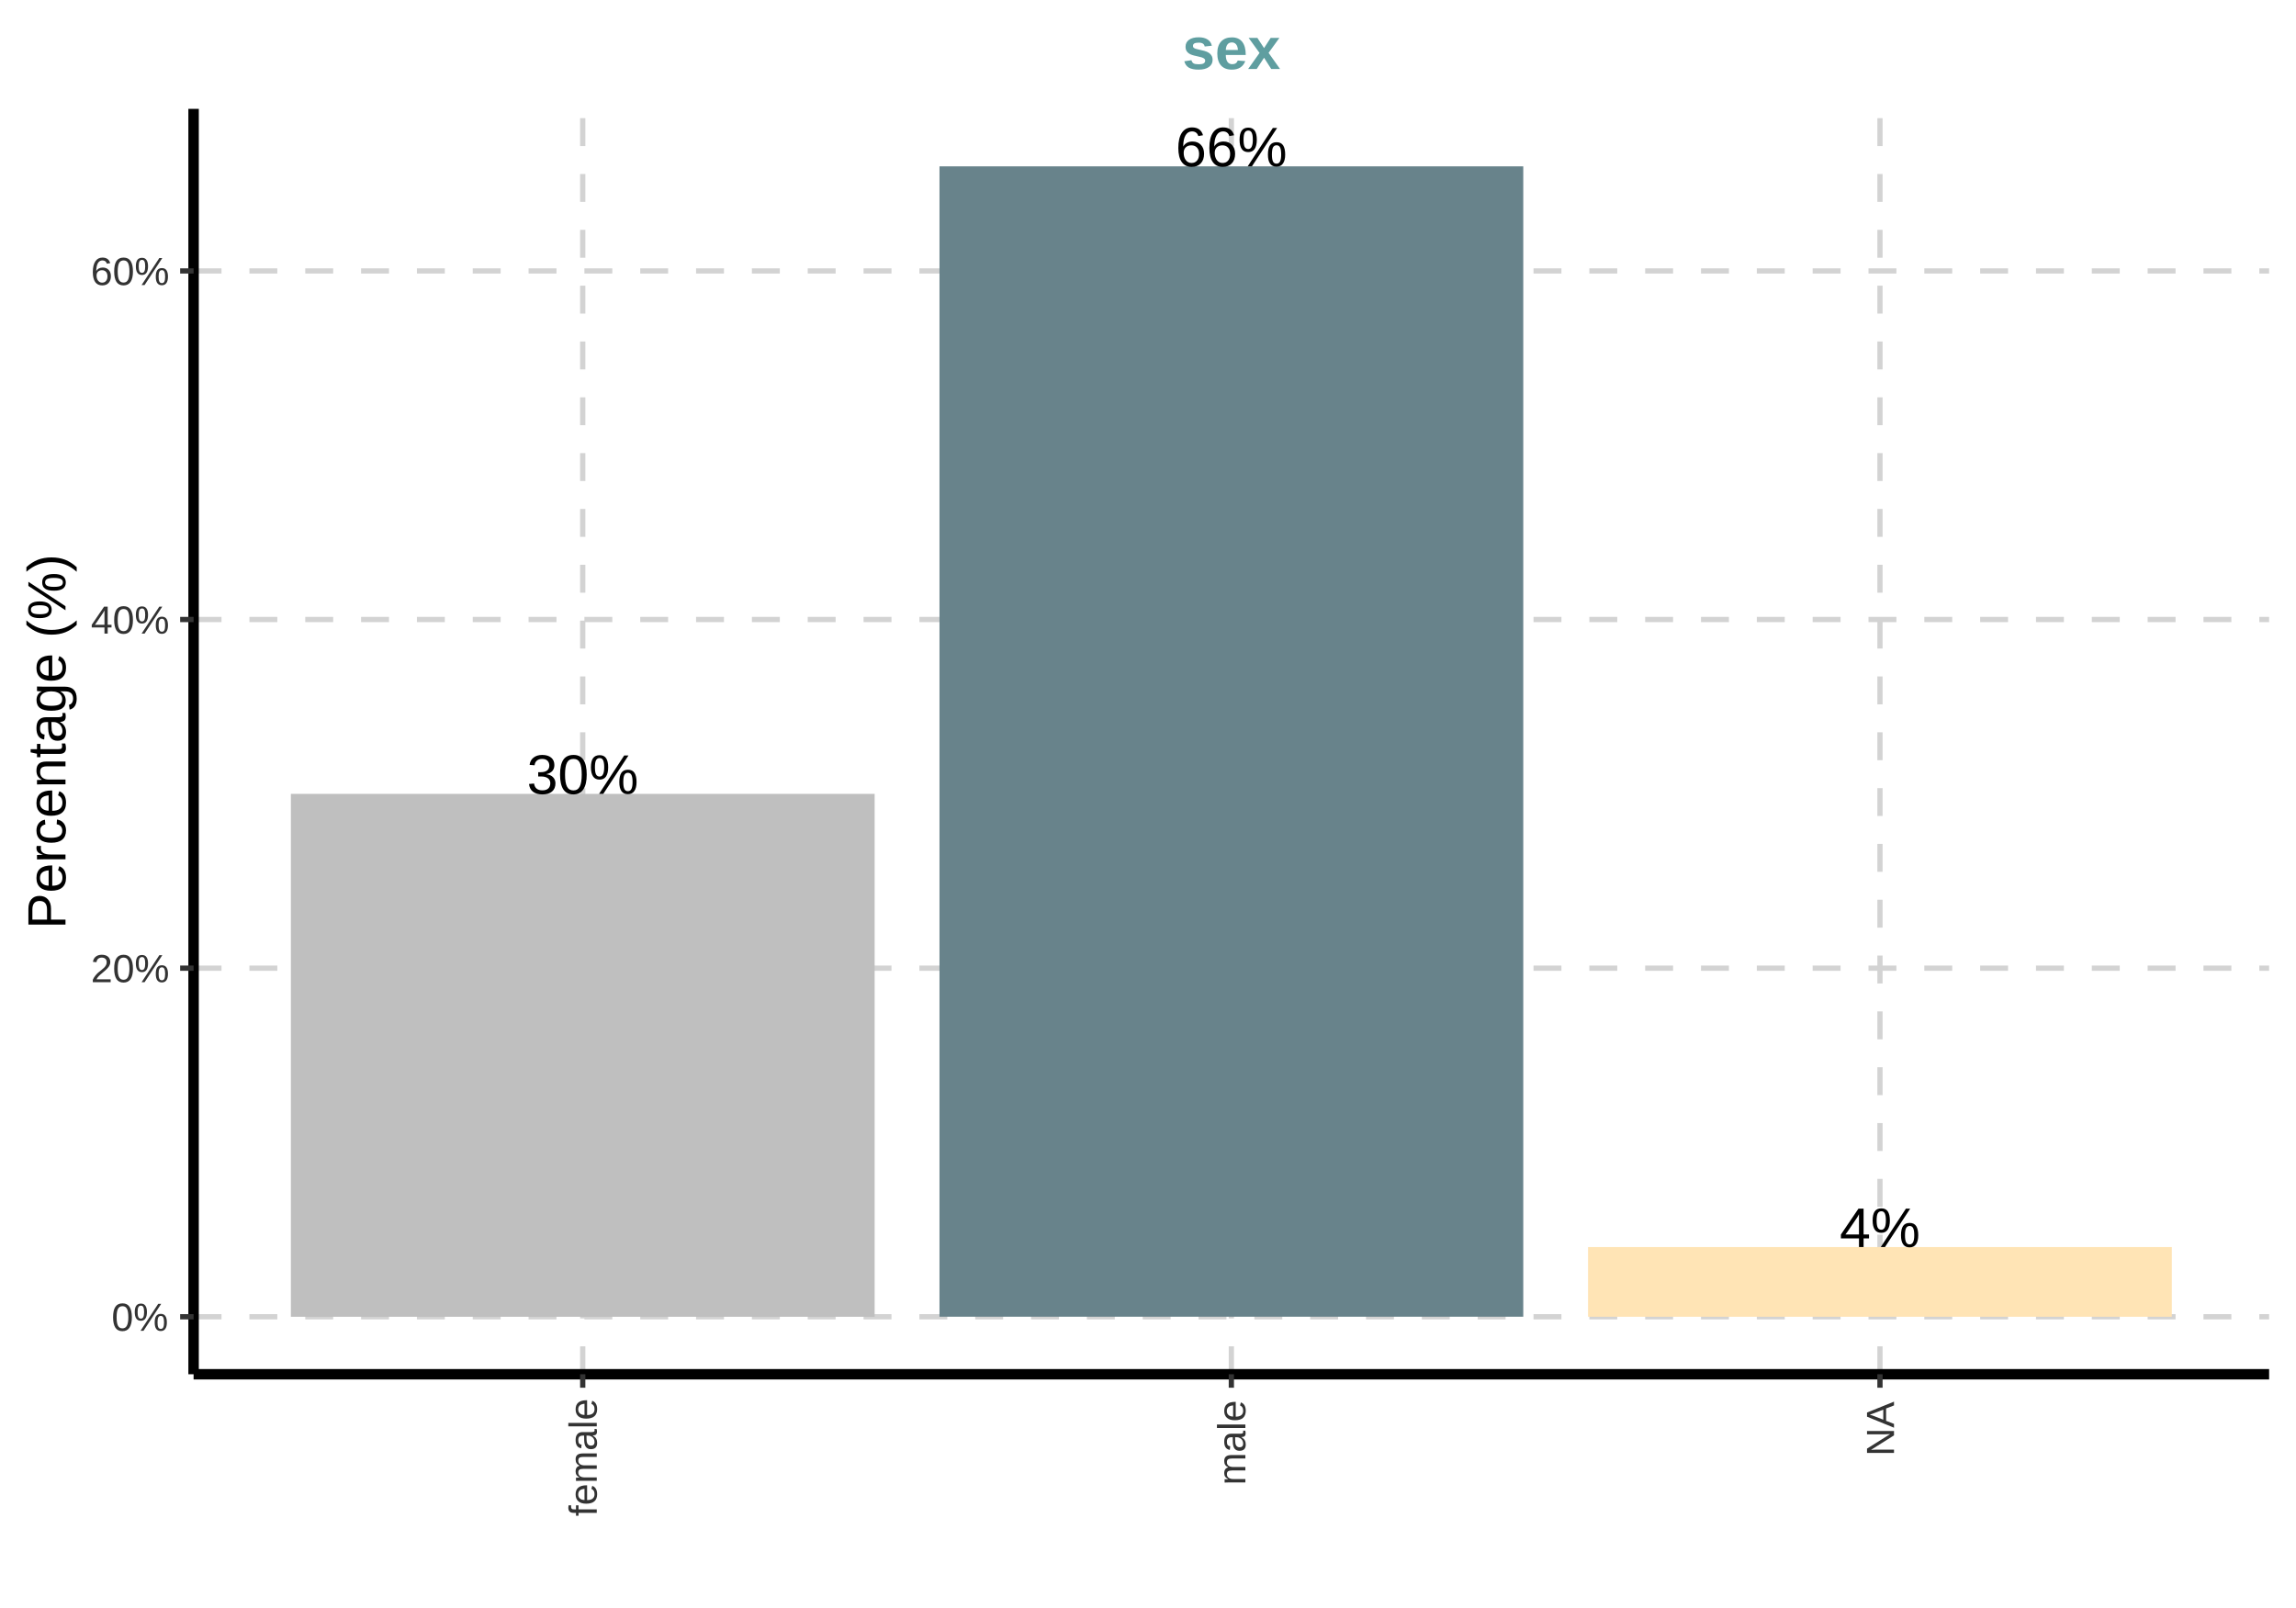
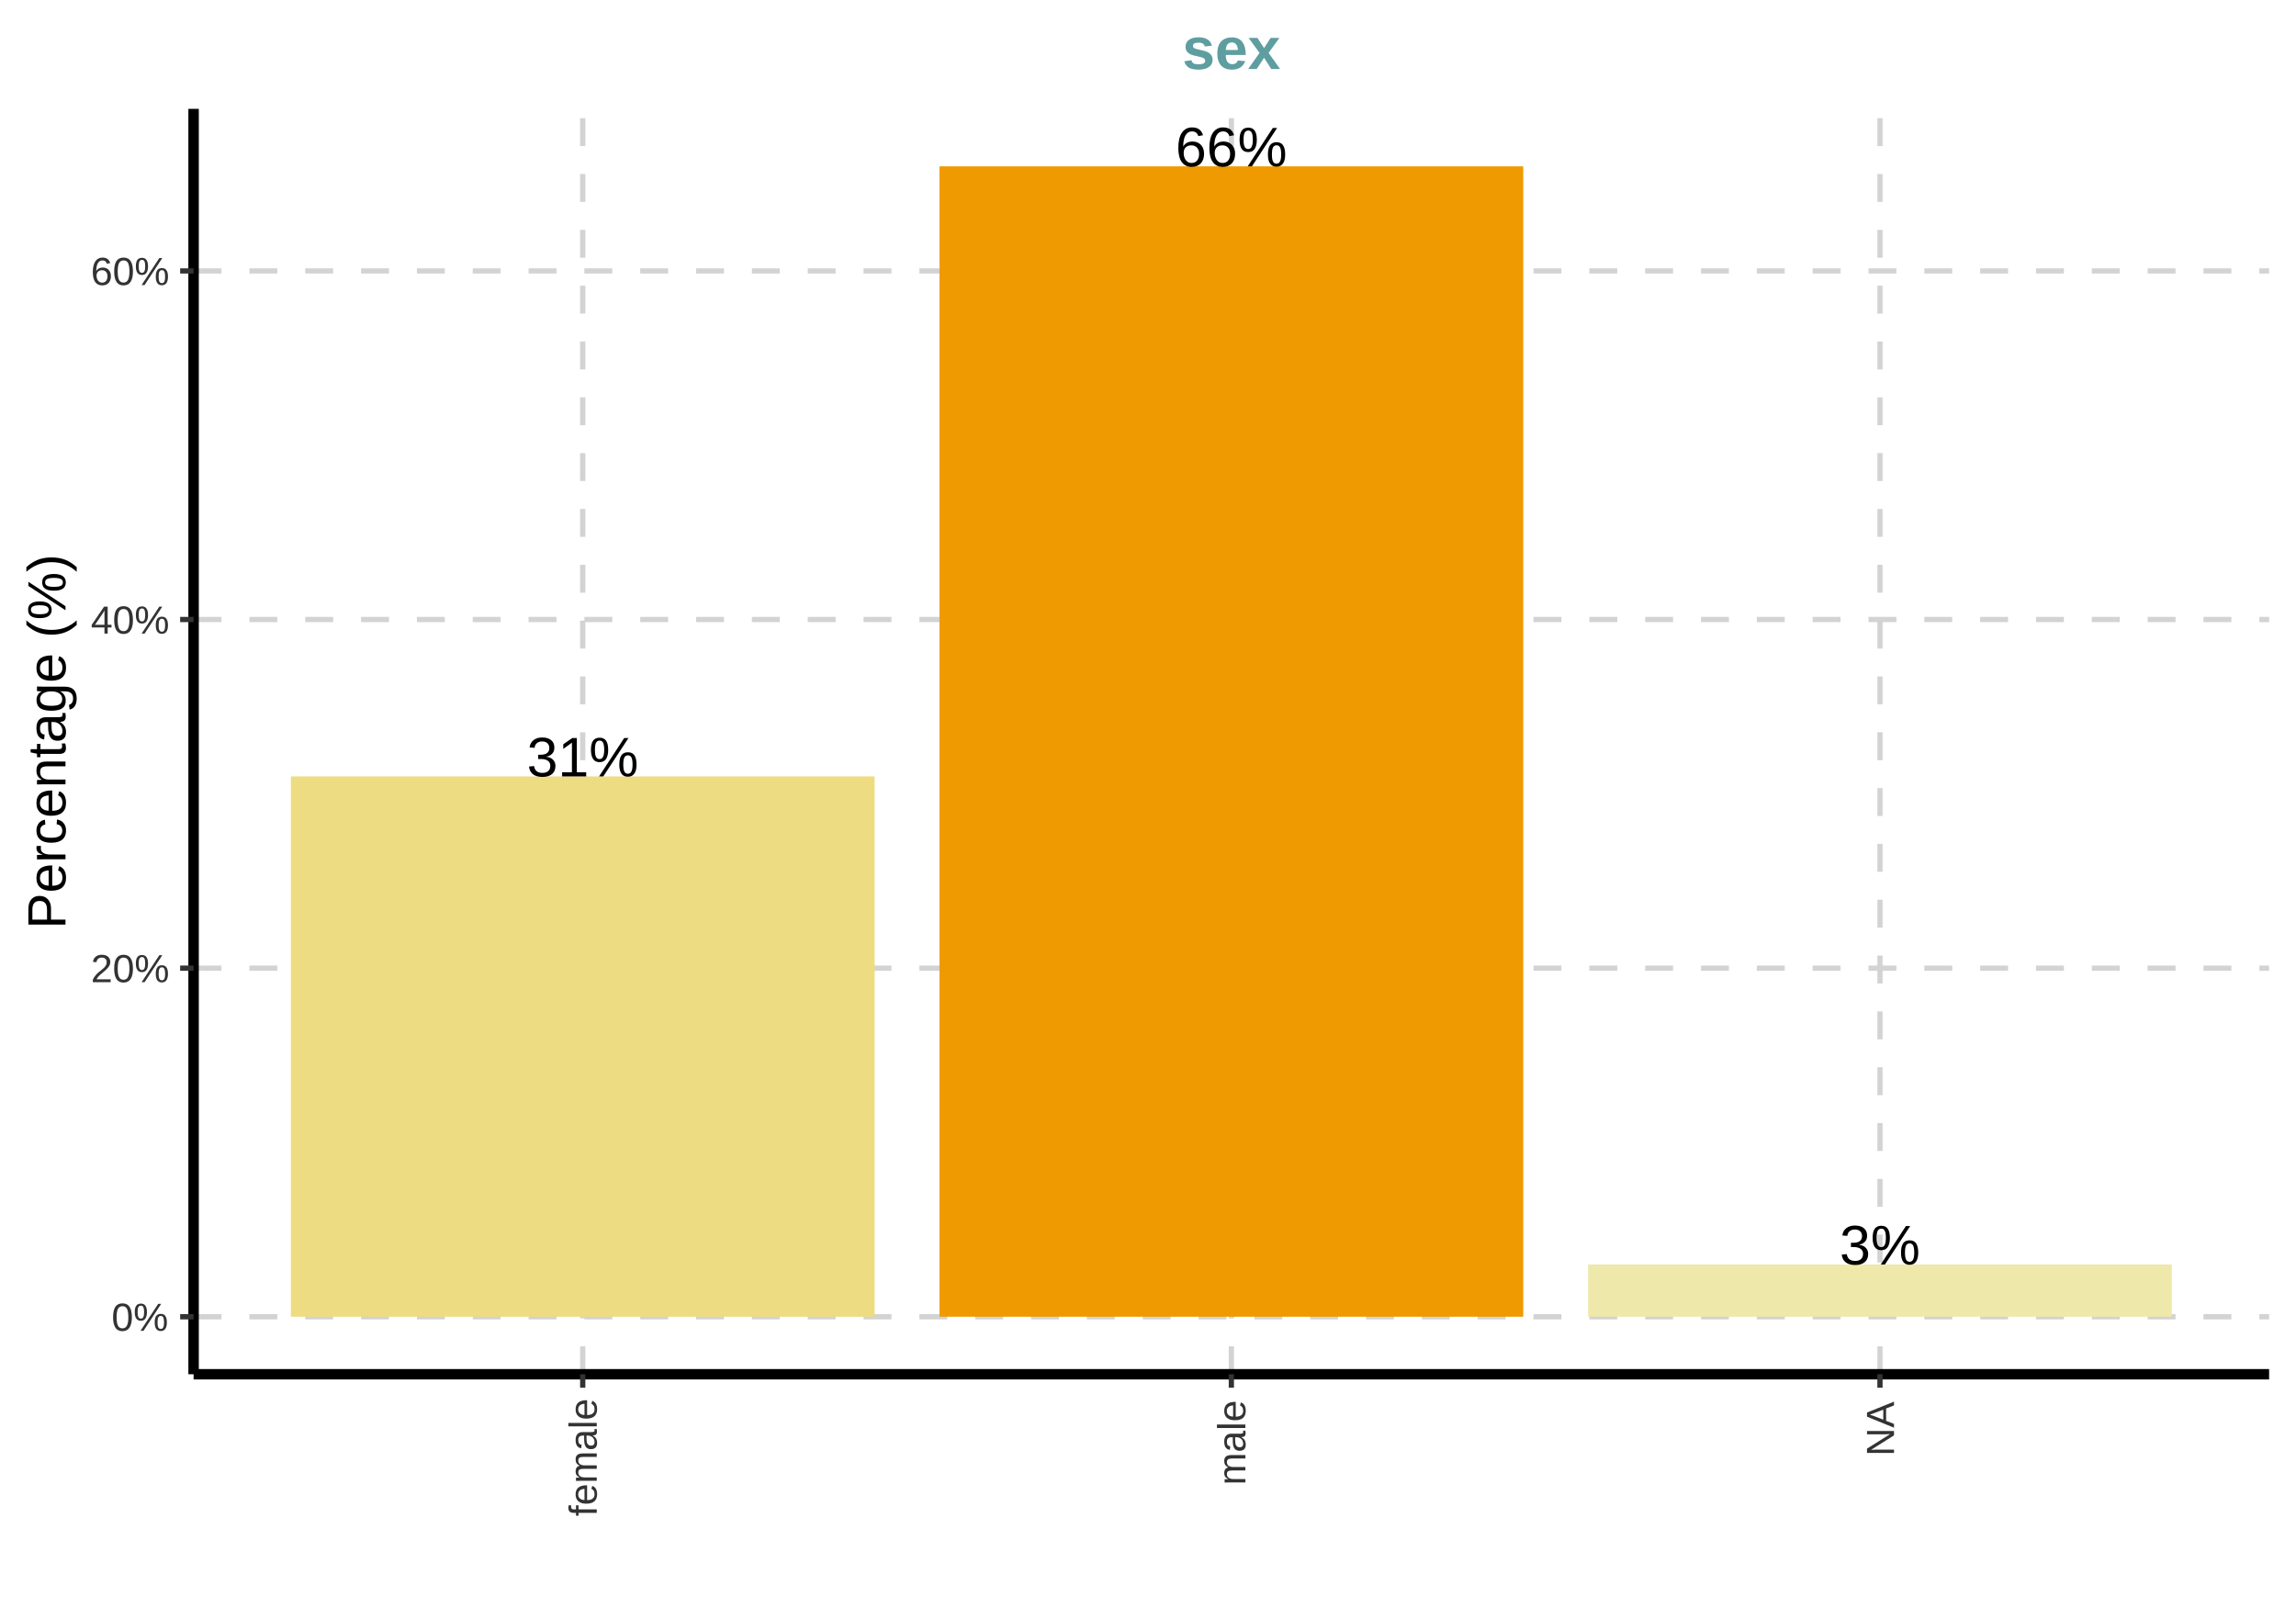
<svg xmlns="http://www.w3.org/2000/svg" viewBox="0 0 468.00 327.60">
  <defs>
    <style type="text/css">
    line, polyline, polygon, path, rect, circle {
      fill: none;
      stroke: #000000;
      stroke-linecap: round;
      stroke-linejoin: round;
      stroke-miterlimit: 10.00;
    }
  </style>
  </defs>
  <rect width="100%" height="100%" style="stroke: none; fill: none;" />
  <rect x="0.00" y="0.00" width="468.00" height="327.60" style="stroke-width: 1.07; stroke: #FFFFFF; fill: #FFFFFF;" />
  <defs>
    <clipPath id="cpMzkuNDZ8NDYyLjUyfDI4MC4xNHwyMi4xOQ==">
      <rect x="39.46" y="22.19" width="423.06" height="257.95" />
    </clipPath>
  </defs>
  <polyline points="39.46,268.42 462.52,268.42 " style="stroke-width: 1.07; stroke: #D3D3D3; stroke-dasharray: 5.69,5.69; stroke-linecap: butt;" clip-path="url(#cpMzkuNDZ8NDYyLjUyfDI4MC4xNHwyMi4xOQ==)" />
  <polyline points="39.46,197.36 462.52,197.36 " style="stroke-width: 1.07; stroke: #D3D3D3; stroke-dasharray: 5.69,5.69; stroke-linecap: butt;" clip-path="url(#cpMzkuNDZ8NDYyLjUyfDI4MC4xNHwyMi4xOQ==)" />
  <polyline points="39.46,126.29 462.52,126.29 " style="stroke-width: 1.07; stroke: #D3D3D3; stroke-dasharray: 5.69,5.69; stroke-linecap: butt;" clip-path="url(#cpMzkuNDZ8NDYyLjUyfDI4MC4xNHwyMi4xOQ==)" />
  <polyline points="39.46,55.23 462.52,55.23 " style="stroke-width: 1.07; stroke: #D3D3D3; stroke-dasharray: 5.69,5.69; stroke-linecap: butt;" clip-path="url(#cpMzkuNDZ8NDYyLjUyfDI4MC4xNHwyMi4xOQ==)" />
  <polyline points="118.78,280.14 118.78,22.19 " style="stroke-width: 1.07; stroke: #D3D3D3; stroke-dasharray: 5.69,5.69; stroke-linecap: butt;" clip-path="url(#cpMzkuNDZ8NDYyLjUyfDI4MC4xNHwyMi4xOQ==)" />
  <polyline points="250.99,280.14 250.99,22.19 " style="stroke-width: 1.07; stroke: #D3D3D3; stroke-dasharray: 5.69,5.69; stroke-linecap: butt;" clip-path="url(#cpMzkuNDZ8NDYyLjUyfDI4MC4xNHwyMi4xOQ==)" />
  <polyline points="383.20,280.14 383.20,22.19 " style="stroke-width: 1.07; stroke: #D3D3D3; stroke-dasharray: 5.69,5.69; stroke-linecap: butt;" clip-path="url(#cpMzkuNDZ8NDYyLjUyfDI4MC4xNHwyMi4xOQ==)" />
-   <rect x="59.29" y="161.83" width="118.99" height="106.59" style="stroke-width: 1.07; stroke: none; stroke-linecap: square; stroke-linejoin: miter; fill: #BFBFBF;" clip-path="url(#cpMzkuNDZ8NDYyLjUyfDI4MC4xNHwyMi4xOQ==)" />
-   <rect x="191.50" y="33.91" width="118.99" height="234.50" style="stroke-width: 1.07; stroke: none; stroke-linecap: square; stroke-linejoin: miter; fill: #68838B;" clip-path="url(#cpMzkuNDZ8NDYyLjUyfDI4MC4xNHwyMi4xOQ==)" />
-   <rect x="323.70" y="254.21" width="118.99" height="14.21" style="stroke-width: 1.07; stroke: none; stroke-linecap: square; stroke-linejoin: miter; fill: #FFE4B5;" clip-path="url(#cpMzkuNDZ8NDYyLjUyfDI4MC4xNHwyMi4xOQ==)" />
+   <rect x="59.29" y="158.27" width="118.99" height="110.15" style="stroke-width: 1.07; stroke: none; stroke-linecap: square; stroke-linejoin: miter; fill: #EEDC82;" clip-path="url(#cpMzkuNDZ8NDYyLjUyfDI4MC4xNHwyMi4xOQ==)" />
+   <rect x="191.50" y="33.91" width="118.99" height="234.50" style="stroke-width: 1.07; stroke: none; stroke-linecap: square; stroke-linejoin: miter; fill: #EE9A00;" clip-path="url(#cpMzkuNDZ8NDYyLjUyfDI4MC4xNHwyMi4xOQ==)" />
+   <rect x="323.70" y="257.76" width="118.99" height="10.66" style="stroke-width: 1.07; stroke: none; stroke-linecap: square; stroke-linejoin: miter; fill: #EEE8AA;" clip-path="url(#cpMzkuNDZ8NDYyLjUyfDI4MC4xNHwyMi4xOQ==)" />
  <g clip-path="url(#cpMzkuNDZ8NDYyLjUyfDI4MC4xNHwyMi4xOQ==)">
-     <text x="107.39" y="161.83" style="font-size: 11.38px; font-family: Arial;" textLength="22.78px" lengthAdjust="spacingAndGlyphs">30%</text>
+     <text x="107.39" y="158.27" style="font-size: 11.38px; font-family: Arial;" textLength="22.78px" lengthAdjust="spacingAndGlyphs">31%</text>
  </g>
  <g clip-path="url(#cpMzkuNDZ8NDYyLjUyfDI4MC4xNHwyMi4xOQ==)">
    <text x="239.60" y="33.91" style="font-size: 11.38px; font-family: Arial;" textLength="22.78px" lengthAdjust="spacingAndGlyphs">66%</text>
  </g>
  <g clip-path="url(#cpMzkuNDZ8NDYyLjUyfDI4MC4xNHwyMi4xOQ==)">
-     <text x="374.97" y="254.21" style="font-size: 11.38px; font-family: Arial;" textLength="16.45px" lengthAdjust="spacingAndGlyphs">4%</text>
+     <text x="374.97" y="257.76" style="font-size: 11.38px; font-family: Arial;" textLength="16.45px" lengthAdjust="spacingAndGlyphs">3%</text>
  </g>
  <defs>
    <clipPath id="cpMC4wMHw0NjguMDB8MzI3LjYwfDAuMDA=">
      <rect x="0.00" y="0.00" width="468.00" height="327.60" />
    </clipPath>
  </defs>
  <polyline points="39.46,280.14 39.46,22.19 " style="stroke-width: 2.13; stroke-linecap: butt;" clip-path="url(#cpMC4wMHw0NjguMDB8MzI3LjYwfDAuMDA=)" />
  <g clip-path="url(#cpMC4wMHw0NjguMDB8MzI3LjYwfDAuMDA=)">
    <text x="22.74" y="271.28" style="font-size: 8.00px; fill: #333333; font-family: Arial;" textLength="11.56px" lengthAdjust="spacingAndGlyphs">0%</text>
  </g>
  <g clip-path="url(#cpMC4wMHw0NjguMDB8MzI3LjYwfDAuMDA=)">
    <text x="18.51" y="200.22" style="font-size: 8.00px; fill: #333333; font-family: Arial;" textLength="16.01px" lengthAdjust="spacingAndGlyphs">20%</text>
  </g>
  <g clip-path="url(#cpMC4wMHw0NjguMDB8MzI3LjYwfDAuMDA=)">
    <text x="18.51" y="129.16" style="font-size: 8.00px; fill: #333333; font-family: Arial;" textLength="16.01px" lengthAdjust="spacingAndGlyphs">40%</text>
  </g>
  <g clip-path="url(#cpMC4wMHw0NjguMDB8MzI3LjYwfDAuMDA=)">
    <text x="18.51" y="58.10" style="font-size: 8.00px; fill: #333333; font-family: Arial;" textLength="16.01px" lengthAdjust="spacingAndGlyphs">60%</text>
  </g>
  <polyline points="36.72,268.42 39.46,268.42 " style="stroke-width: 1.07; stroke: #333333; stroke-linecap: butt;" clip-path="url(#cpMC4wMHw0NjguMDB8MzI3LjYwfDAuMDA=)" />
  <polyline points="36.72,197.36 39.46,197.36 " style="stroke-width: 1.07; stroke: #333333; stroke-linecap: butt;" clip-path="url(#cpMC4wMHw0NjguMDB8MzI3LjYwfDAuMDA=)" />
  <polyline points="36.72,126.29 39.46,126.29 " style="stroke-width: 1.07; stroke: #333333; stroke-linecap: butt;" clip-path="url(#cpMC4wMHw0NjguMDB8MzI3LjYwfDAuMDA=)" />
  <polyline points="36.72,55.23 39.46,55.23 " style="stroke-width: 1.07; stroke: #333333; stroke-linecap: butt;" clip-path="url(#cpMC4wMHw0NjguMDB8MzI3LjYwfDAuMDA=)" />
  <polyline points="39.46,280.14 462.52,280.14 " style="stroke-width: 2.13; stroke-linecap: butt;" clip-path="url(#cpMC4wMHw0NjguMDB8MzI3LjYwfDAuMDA=)" />
  <polyline points="118.78,282.88 118.78,280.14 " style="stroke-width: 1.07; stroke: #333333; stroke-linecap: butt;" clip-path="url(#cpMC4wMHw0NjguMDB8MzI3LjYwfDAuMDA=)" />
  <polyline points="250.99,282.88 250.99,280.14 " style="stroke-width: 1.07; stroke: #333333; stroke-linecap: butt;" clip-path="url(#cpMC4wMHw0NjguMDB8MzI3LjYwfDAuMDA=)" />
  <polyline points="383.20,282.88 383.20,280.14 " style="stroke-width: 1.07; stroke: #333333; stroke-linecap: butt;" clip-path="url(#cpMC4wMHw0NjguMDB8MzI3LjYwfDAuMDA=)" />
  <g clip-path="url(#cpMC4wMHw0NjguMDB8MzI3LjYwfDAuMDA=)">
    <text transform="translate(121.64,309.09) rotate(-90)" style="font-size: 8.00px; fill: #333333; font-family: Arial;" textLength="24.01px" lengthAdjust="spacingAndGlyphs">female</text>
  </g>
  <g clip-path="url(#cpMC4wMHw0NjguMDB8MzI3LjYwfDAuMDA=)">
    <text transform="translate(253.85,302.75) rotate(-90)" style="font-size: 8.00px; fill: #333333; font-family: Arial;" textLength="17.34px" lengthAdjust="spacingAndGlyphs">male</text>
  </g>
  <g clip-path="url(#cpMC4wMHw0NjguMDB8MzI3LjYwfDAuMDA=)">
    <text transform="translate(386.06,296.83) rotate(-90)" style="font-size: 8.00px; fill: #333333; font-family: Arial;" textLength="11.11px" lengthAdjust="spacingAndGlyphs">NA</text>
  </g>
  <g clip-path="url(#cpMC4wMHw0NjguMDB8MzI3LjYwfDAuMDA=)">
    <text transform="translate(13.35,189.38) rotate(-90)" style="font-size: 11.00px; font-family: Arial;" textLength="76.43px" lengthAdjust="spacingAndGlyphs">Percentage (%)</text>
  </g>
  <g clip-path="url(#cpMC4wMHw0NjguMDB8MzI3LjYwfDAuMDA=)">
    <text x="240.98" y="14.07" style="font-size: 12.00px; font-weight: bold; fill: #5F9EA0; font-family: Arial;" textLength="20.02px" lengthAdjust="spacingAndGlyphs">sex</text>
  </g>
</svg>
